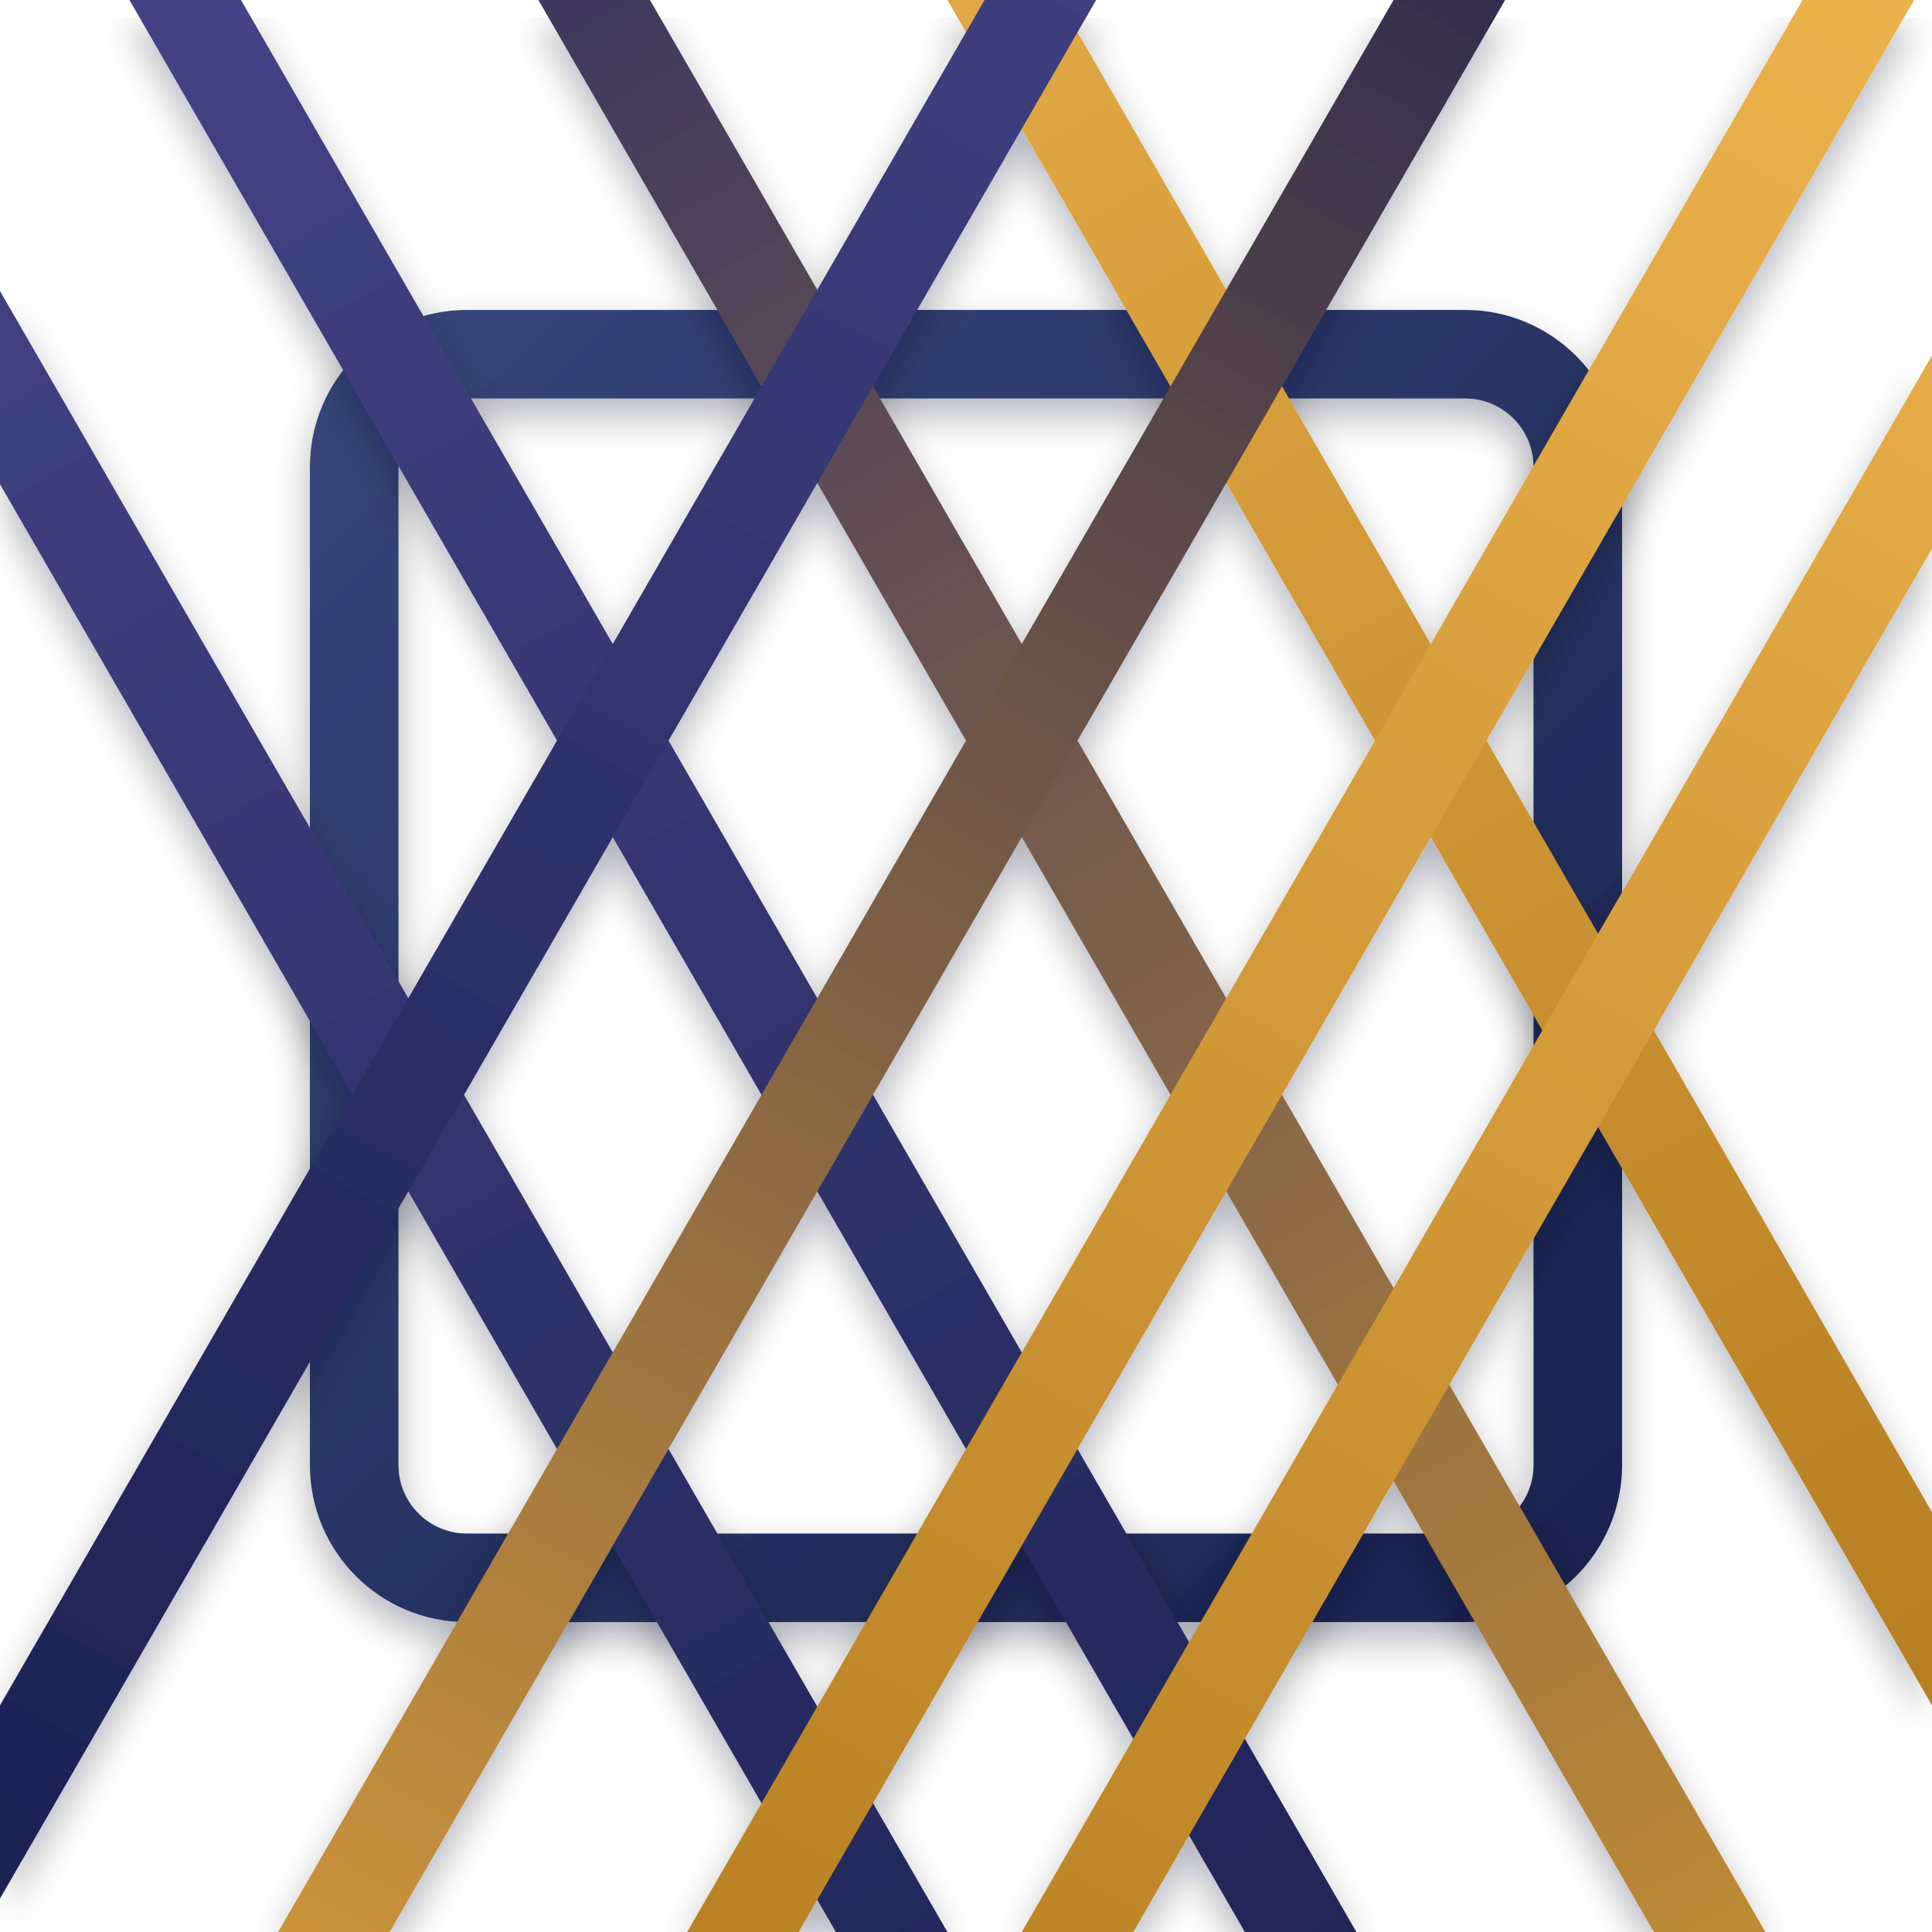
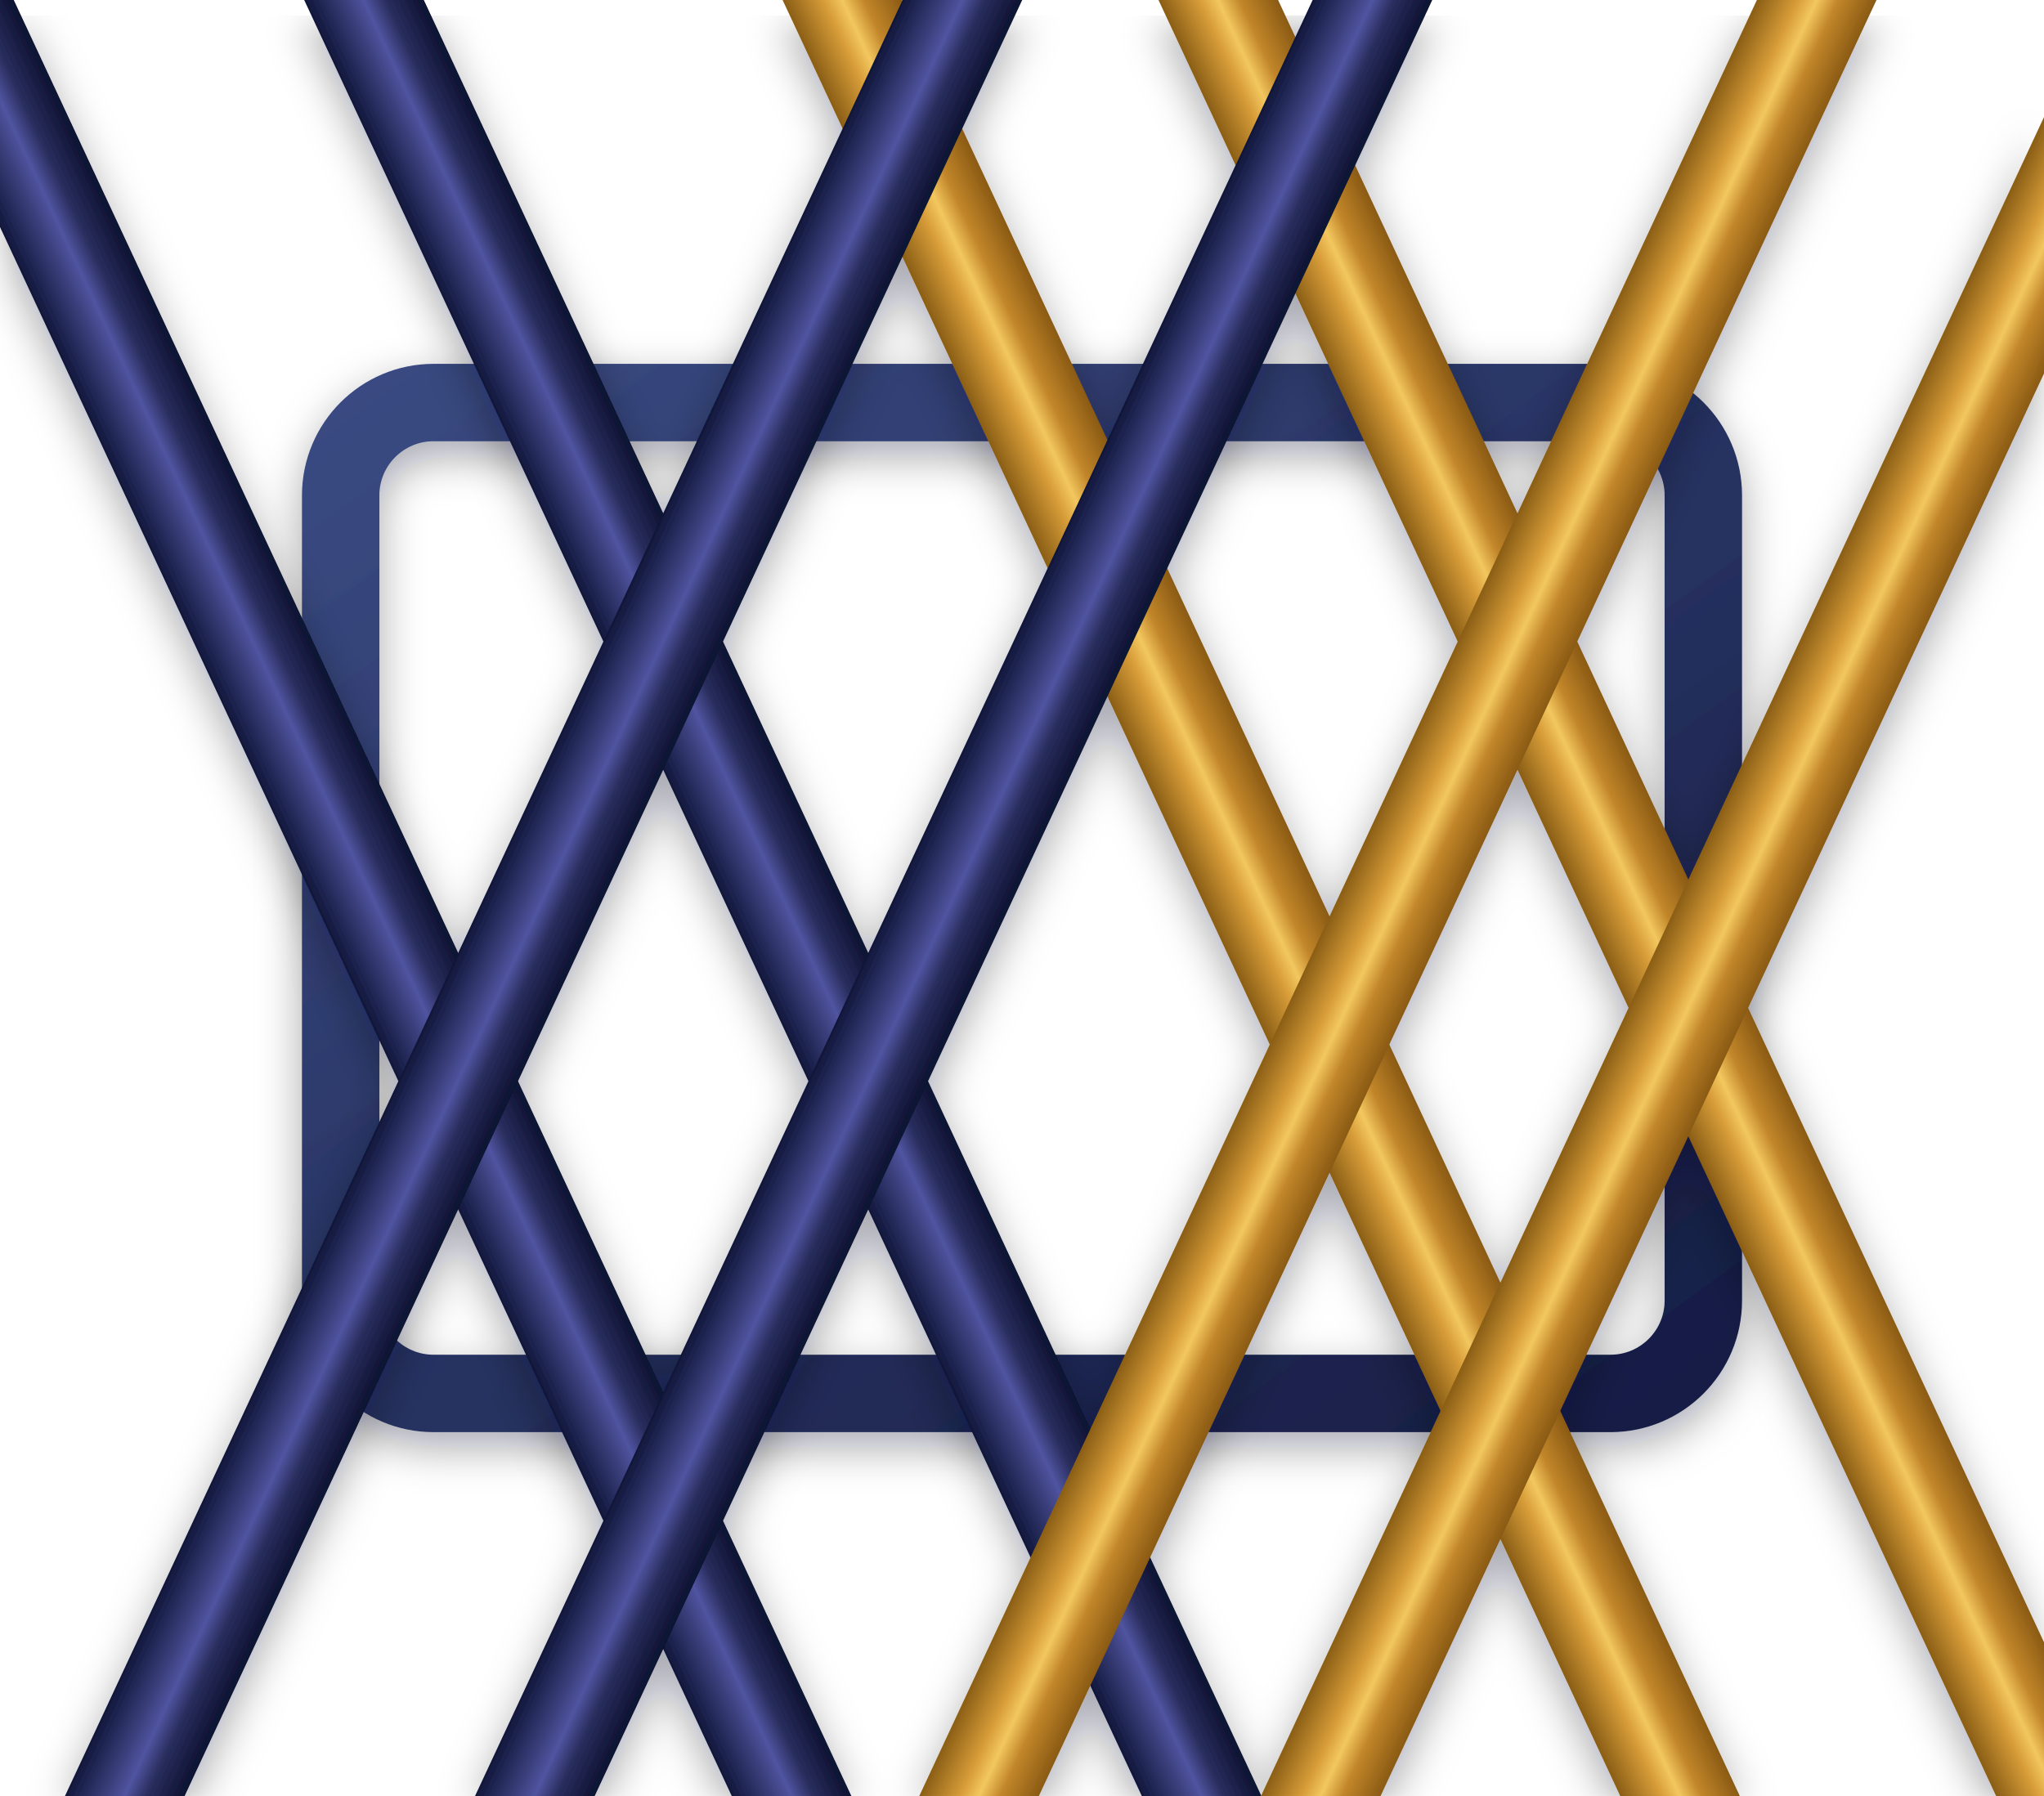
- <svg xmlns="http://www.w3.org/2000/svg" viewBox="0 0 120 120" role="img" aria-label="Lattice">
+ <svg xmlns="http://www.w3.org/2000/svg" viewBox="0 0 132 116" role="img" aria-label="Lattice">
  <defs>
-     <linearGradient id="ll-navy" x1="0" y1="0" x2="0" y2="1">
-       <stop offset="0" stop-color="#454588" />
-       <stop offset="1" stop-color="#1a2150" />
+     <linearGradient id="ll-navy" x1="0" y1="0" x2="1" y2="0">
+       <stop offset="0" stop-color="#10173a" />
+       <stop offset="0.34" stop-color="#3b3f7c" />
+       <stop offset="0.5" stop-color="#5054a0" />
+       <stop offset="0.68" stop-color="#2a2e5e" />
+       <stop offset="1" stop-color="#0c1130" />
    </linearGradient>
-     <linearGradient id="ll-gold" x1="0" y1="0" x2="0" y2="1">
-       <stop offset="0" stop-color="#edb44e" />
-       <stop offset="1" stop-color="#b0791d" />
-     </linearGradient>
-     <linearGradient id="ll-mix1" x1="0" y1="0" x2="0" y2="1">
-       <stop offset="0" stop-color="#2c2c64" />
-       <stop offset="1" stop-color="#c68f33" />
-     </linearGradient>
-     <linearGradient id="ll-mix2" x1="0" y1="0" x2="0" y2="1">
-       <stop offset="0" stop-color="#212150" />
-       <stop offset="1" stop-color="#d89c39" />
+     <linearGradient id="ll-gold" x1="0" y1="0" x2="1" y2="0">
+       <stop offset="0" stop-color="#8a5e16" />
+       <stop offset="0.34" stop-color="#d79c38" />
+       <stop offset="0.5" stop-color="#f3c75f" />
+       <stop offset="0.68" stop-color="#c2862a" />
+       <stop offset="1" stop-color="#8a5a14" />
    </linearGradient>
    <linearGradient id="ll-frame" x1="0" y1="0" x2="1" y2="1">
-       <stop offset="0" stop-color="#36467a" />
-       <stop offset="1" stop-color="#1b2350" />
+       <stop offset="0" stop-color="#3a4a82" />
+       <stop offset="1" stop-color="#161d44" />
    </linearGradient>
-     <filter id="ll-shadow" x="-25%" y="-25%" width="150%" height="150%">
-       <feDropShadow dx="0" dy="1.1" stdDeviation="1.2" flood-color="#0a1024" flood-opacity="0.3" />
+     <filter id="ll-glow" x="-30%" y="-30%" width="160%" height="160%">
+       <feDropShadow dx="0" dy="1" stdDeviation="1.4" flood-color="#0a1024" flood-opacity="0.34" />
    </filter>
  </defs>
-   <rect x="22" y="22" width="76" height="76" rx="7" fill="none" stroke="url(#ll-frame)" stroke-width="5.5" filter="url(#ll-shadow)" />
-   <g filter="url(#ll-shadow)">
-     <rect x="23" y="-26" width="6" height="172" rx="3" fill="url(#ll-navy)" transform="rotate(-30 60 60)" />
-     <rect x="45" y="-26" width="6" height="172" rx="3" fill="url(#ll-navy)" transform="rotate(-30 60 60)" />
-     <rect x="67" y="-26" width="6" height="172" rx="3" fill="url(#ll-mix1)" transform="rotate(-30 60 60)" />
-     <rect x="89" y="-26" width="6" height="172" rx="3" fill="url(#ll-gold)" transform="rotate(-30 60 60)" />
-     <rect x="31" y="-26" width="6" height="172" rx="3" fill="url(#ll-navy)" transform="rotate(30 60 60)" />
-     <rect x="53" y="-26" width="6" height="172" rx="3" fill="url(#ll-mix2)" transform="rotate(30 60 60)" />
-     <rect x="75" y="-26" width="6" height="172" rx="3" fill="url(#ll-gold)" transform="rotate(30 60 60)" />
-     <rect x="93" y="-26" width="6" height="172" rx="3" fill="url(#ll-gold)" transform="rotate(30 60 60)" />
+   <rect x="22" y="26" width="88" height="64" rx="6" fill="none" stroke="url(#ll-frame)" stroke-width="5" filter="url(#ll-glow)" />
+   <g filter="url(#ll-glow)">
+     <rect x="24.5" y="-24" width="7" height="164" fill="url(#ll-navy)" transform="rotate(-25 66 58)" />
+     <rect x="48.5" y="-24" width="7" height="164" fill="url(#ll-navy)" transform="rotate(-25 66 58)" />
+     <rect x="76.5" y="-24" width="7" height="164" fill="url(#ll-gold)" transform="rotate(-25 66 58)" />
+     <rect x="98.5" y="-24" width="7" height="164" fill="url(#ll-gold)" transform="rotate(-25 66 58)" />
+     <rect x="34.5" y="-24" width="7" height="164" fill="url(#ll-navy)" transform="rotate(25 66 58)" />
+     <rect x="58.5" y="-24" width="7" height="164" fill="url(#ll-navy)" transform="rotate(25 66 58)" />
+     <rect x="84.5" y="-24" width="7" height="164" fill="url(#ll-gold)" transform="rotate(25 66 58)" />
+     <rect x="104.5" y="-24" width="7" height="164" fill="url(#ll-gold)" transform="rotate(25 66 58)" />
  </g>
</svg>
